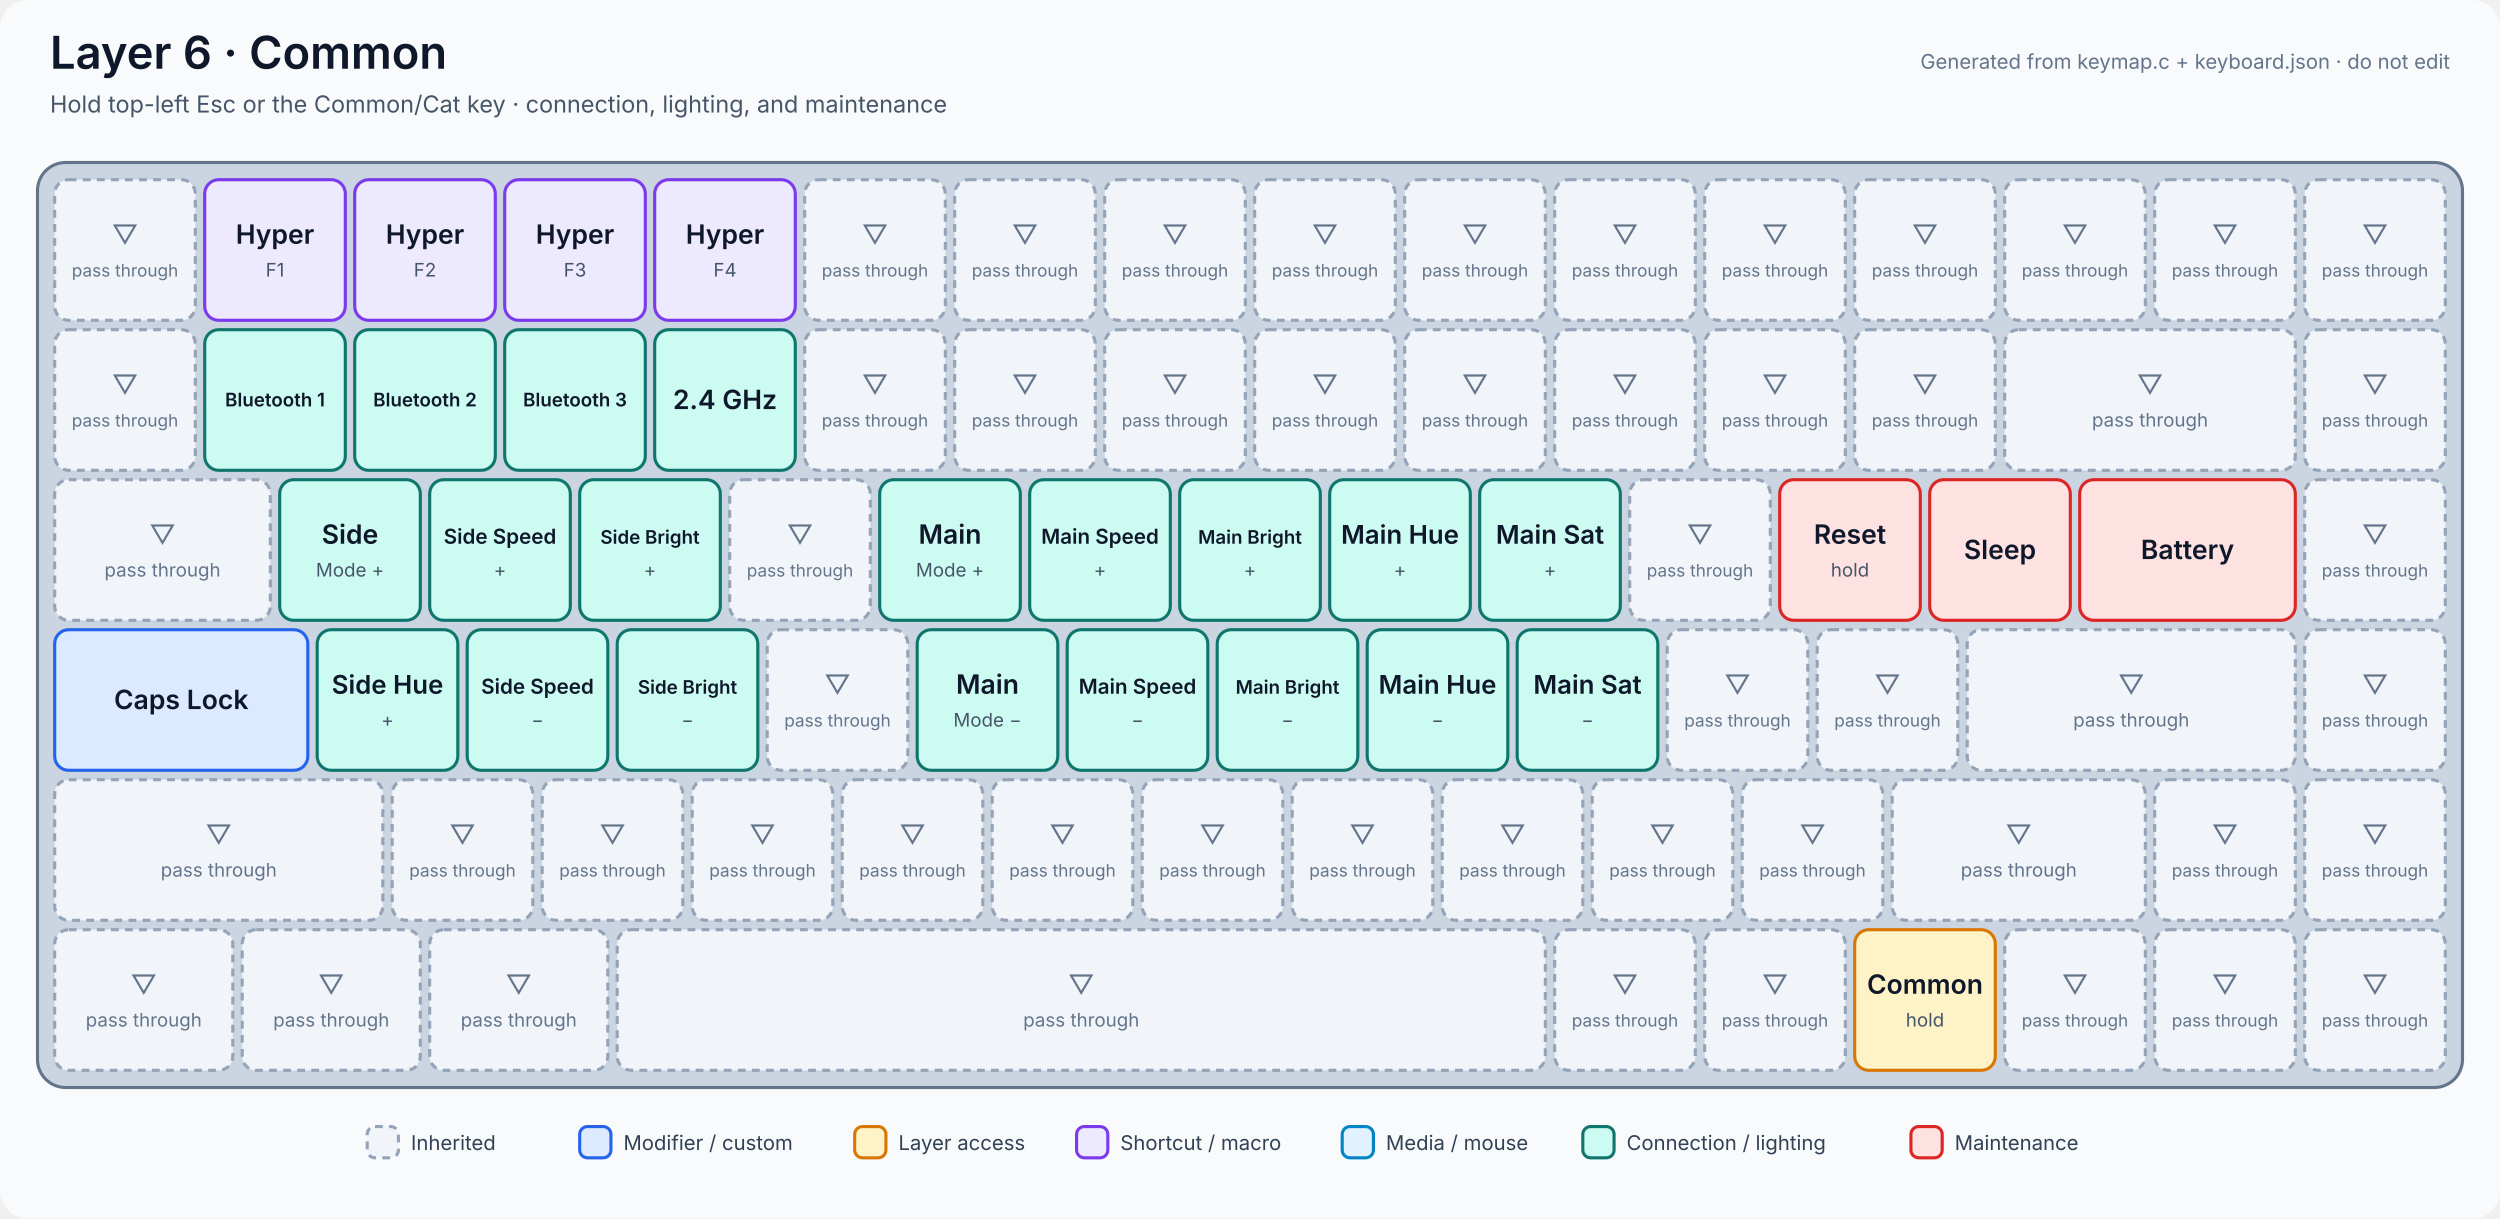
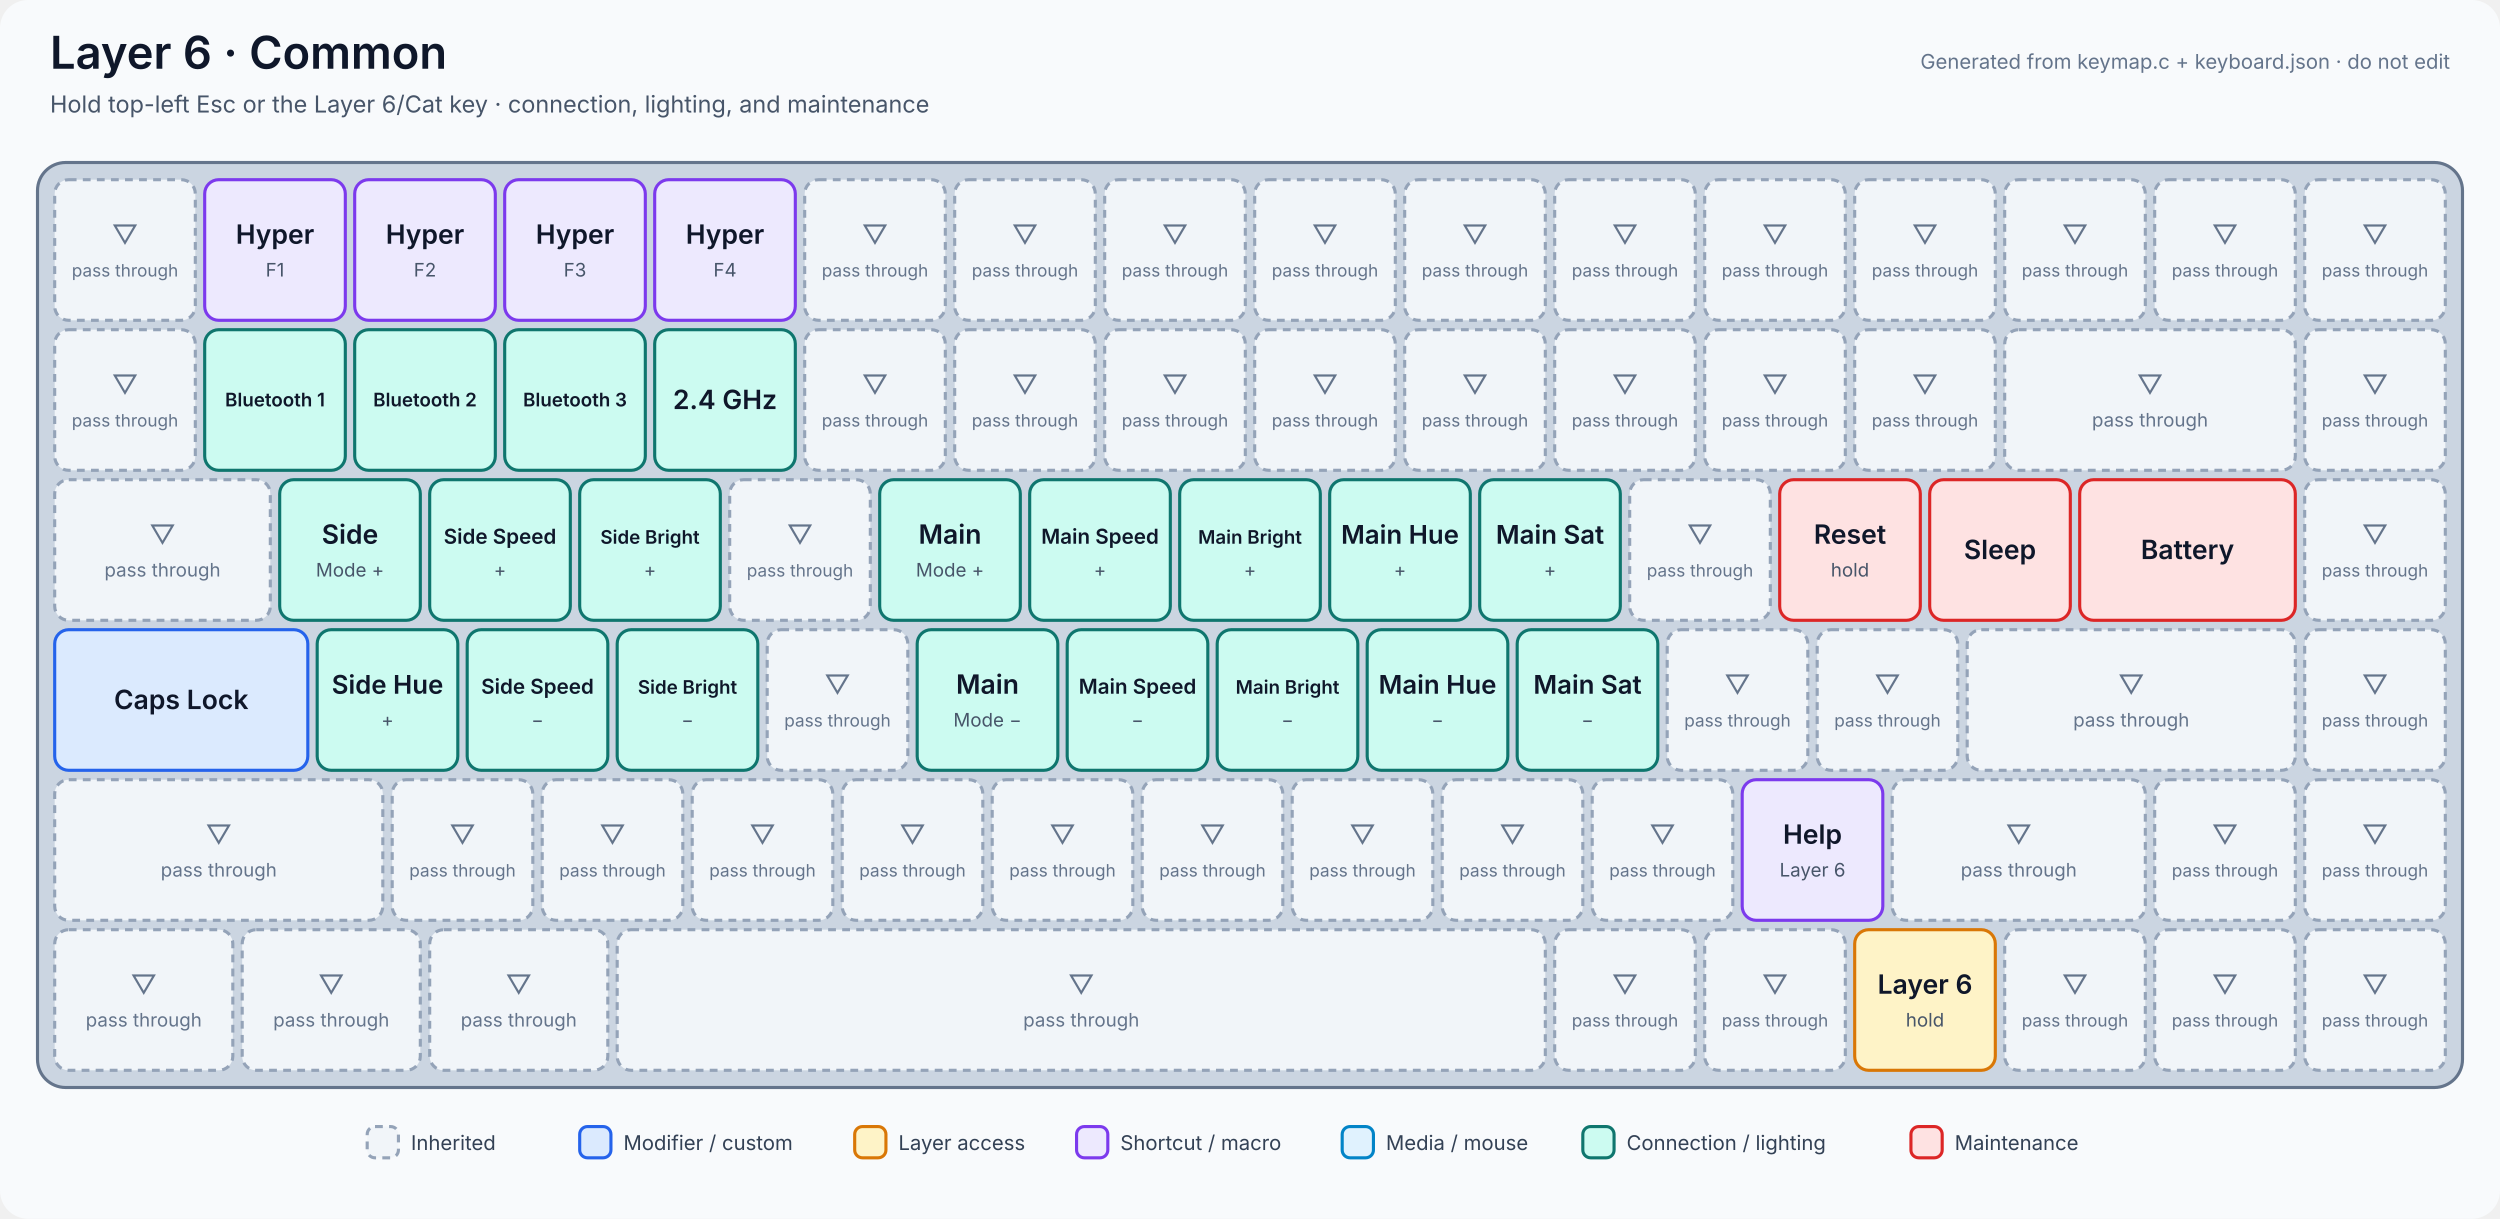
<svg xmlns="http://www.w3.org/2000/svg" width="1600" height="780" viewBox="0 0 1600 780" role="img" aria-labelledby="title desc">
  <style>
    .canvas { fill: #f8fafc; }
    .board { fill: #cbd5e1; stroke: #64748b; stroke-width: 2; }
    text { font-family: -apple-system, BlinkMacSystemFont, "Segoe UI", sans-serif; fill: #0f172a; }
    .doc-title { font-size: 29px; font-weight: 600; }
    .doc-subtitle { font-size: 15px; fill: #475569; }
    .source-note { font-size: 13px; fill: #64748b; text-anchor: end; }
    .key rect { stroke-width: 2; }
    .key-primary, .key-secondary { text-anchor: middle; dominant-baseline: auto; }
    .key-primary { font-weight: 600; }
    .key-secondary { fill: #475569; }
    .key-normal rect { fill: #ffffff; stroke: #94a3b8; }
    .key-inherited rect, .legend-swatch.key-inherited { fill: #f1f5f9; stroke: #94a3b8; stroke-dasharray: 5 4; }
    .key-inherited text { fill: #64748b; font-weight: 400; }
    .key-modifier rect, .legend-swatch.key-modifier { fill: #dbeafe; stroke: #2563eb; }
    .key-layer rect, .legend-swatch.key-layer { fill: #fef3c7; stroke: #d97706; }
    .key-shortcut rect, .legend-swatch.key-shortcut { fill: #ede9fe; stroke: #7c3aed; }
    .key-action rect, .legend-swatch.key-action { fill: #e0f2fe; stroke: #0284c7; }
    .key-hardware rect, .legend-swatch.key-hardware { fill: #ccfbf1; stroke: #0f766e; }
    .key-system rect, .legend-swatch.key-system { fill: #fee2e2; stroke: #dc2626; }
    .legend text { font-size: 13px; fill: #334155; }
    .legend-swatch { stroke-width: 2; }
  </style>
  <rect class="canvas" width="1600" height="780" rx="18" />
  <text class="doc-title" x="32" y="44">Layer 6 · Common</text>
-   <text class="doc-subtitle" x="32" y="72">Hold top-left Esc or the Common/Cat key · connection, lighting, and maintenance</text>
+   <text class="doc-subtitle" x="32" y="72">Hold top-left Esc or the Layer 6/Cat key · connection, lighting, and maintenance</text>
  <text class="source-note" x="1568" y="44">Generated from keymap.c + keyboard.json · do not edit</text>
  <rect class="board" x="24" y="104" width="1552" height="592" rx="18" />
  <g class="key key-inherited">
    <rect x="35.0" y="115.0" width="90.0" height="90.0" rx="9" />
    <text class="key-primary" x="80.0" y="156.0" style="font-size:17.0px">▽</text>
    <text class="key-secondary" x="80.0" y="177.0" style="font-size:11.0px">pass through</text>
  </g>
  <g class="key key-shortcut">
    <rect x="131.0" y="115.0" width="90.0" height="90.0" rx="9" />
    <text class="key-primary" x="176.0" y="156.0" style="font-size:17.0px">Hyper</text>
    <text class="key-secondary" x="176.0" y="177.0" style="font-size:12.0px">F1</text>
  </g>
  <g class="key key-shortcut">
    <rect x="227.0" y="115.0" width="90.0" height="90.0" rx="9" />
    <text class="key-primary" x="272.0" y="156.0" style="font-size:17.0px">Hyper</text>
    <text class="key-secondary" x="272.0" y="177.0" style="font-size:12.0px">F2</text>
  </g>
  <g class="key key-shortcut">
    <rect x="323.0" y="115.0" width="90.0" height="90.0" rx="9" />
    <text class="key-primary" x="368.0" y="156.0" style="font-size:17.0px">Hyper</text>
    <text class="key-secondary" x="368.0" y="177.0" style="font-size:12.0px">F3</text>
  </g>
  <g class="key key-shortcut">
    <rect x="419.0" y="115.0" width="90.0" height="90.0" rx="9" />
    <text class="key-primary" x="464.0" y="156.0" style="font-size:17.0px">Hyper</text>
    <text class="key-secondary" x="464.0" y="177.0" style="font-size:12.0px">F4</text>
  </g>
  <g class="key key-inherited">
    <rect x="515.0" y="115.0" width="90.0" height="90.0" rx="9" />
    <text class="key-primary" x="560.0" y="156.0" style="font-size:17.0px">▽</text>
    <text class="key-secondary" x="560.0" y="177.0" style="font-size:11.0px">pass through</text>
  </g>
  <g class="key key-inherited">
    <rect x="611.0" y="115.0" width="90.0" height="90.0" rx="9" />
    <text class="key-primary" x="656.0" y="156.0" style="font-size:17.0px">▽</text>
    <text class="key-secondary" x="656.0" y="177.0" style="font-size:11.0px">pass through</text>
  </g>
  <g class="key key-inherited">
    <rect x="707.0" y="115.0" width="90.0" height="90.0" rx="9" />
    <text class="key-primary" x="752.0" y="156.0" style="font-size:17.0px">▽</text>
    <text class="key-secondary" x="752.0" y="177.0" style="font-size:11.0px">pass through</text>
  </g>
  <g class="key key-inherited">
    <rect x="803.0" y="115.0" width="90.0" height="90.0" rx="9" />
    <text class="key-primary" x="848.0" y="156.0" style="font-size:17.0px">▽</text>
    <text class="key-secondary" x="848.0" y="177.0" style="font-size:11.0px">pass through</text>
  </g>
  <g class="key key-inherited">
    <rect x="899.0" y="115.0" width="90.0" height="90.0" rx="9" />
    <text class="key-primary" x="944.0" y="156.0" style="font-size:17.0px">▽</text>
    <text class="key-secondary" x="944.0" y="177.0" style="font-size:11.0px">pass through</text>
  </g>
  <g class="key key-inherited">
    <rect x="995.0" y="115.0" width="90.0" height="90.0" rx="9" />
    <text class="key-primary" x="1040.0" y="156.0" style="font-size:17.0px">▽</text>
    <text class="key-secondary" x="1040.0" y="177.0" style="font-size:11.0px">pass through</text>
  </g>
  <g class="key key-inherited">
    <rect x="1091.0" y="115.0" width="90.0" height="90.0" rx="9" />
    <text class="key-primary" x="1136.0" y="156.0" style="font-size:17.0px">▽</text>
    <text class="key-secondary" x="1136.0" y="177.0" style="font-size:11.0px">pass through</text>
  </g>
  <g class="key key-inherited">
    <rect x="1187.0" y="115.0" width="90.0" height="90.0" rx="9" />
    <text class="key-primary" x="1232.0" y="156.0" style="font-size:17.0px">▽</text>
    <text class="key-secondary" x="1232.0" y="177.0" style="font-size:11.0px">pass through</text>
  </g>
  <g class="key key-inherited">
    <rect x="1283.0" y="115.0" width="90.0" height="90.0" rx="9" />
    <text class="key-primary" x="1328.0" y="156.0" style="font-size:17.0px">▽</text>
    <text class="key-secondary" x="1328.0" y="177.0" style="font-size:11.0px">pass through</text>
  </g>
  <g class="key key-inherited">
    <rect x="1379.0" y="115.0" width="90.0" height="90.0" rx="9" />
    <text class="key-primary" x="1424.0" y="156.0" style="font-size:17.0px">▽</text>
    <text class="key-secondary" x="1424.0" y="177.0" style="font-size:11.0px">pass through</text>
  </g>
  <g class="key key-inherited">
    <rect x="1475.0" y="115.0" width="90.0" height="90.0" rx="9" />
    <text class="key-primary" x="1520.0" y="156.0" style="font-size:17.0px">▽</text>
    <text class="key-secondary" x="1520.0" y="177.0" style="font-size:11.0px">pass through</text>
  </g>
  <g class="key key-inherited">
    <rect x="35.0" y="211.0" width="90.0" height="90.0" rx="9" />
    <text class="key-primary" x="80.0" y="252.0" style="font-size:17.0px">▽</text>
    <text class="key-secondary" x="80.0" y="273.0" style="font-size:11.0px">pass through</text>
  </g>
  <g class="key key-hardware">
    <rect x="131.0" y="211.0" width="90.0" height="90.0" rx="9" />
    <text class="key-primary" x="176.0" y="260.1" style="font-size:12.0px">Bluetooth 1</text>
  </g>
  <g class="key key-hardware">
    <rect x="227.0" y="211.0" width="90.0" height="90.0" rx="9" />
    <text class="key-primary" x="272.0" y="260.1" style="font-size:12.0px">Bluetooth 2</text>
  </g>
  <g class="key key-hardware">
    <rect x="323.0" y="211.0" width="90.0" height="90.0" rx="9" />
    <text class="key-primary" x="368.0" y="260.1" style="font-size:12.0px">Bluetooth 3</text>
  </g>
  <g class="key key-hardware">
    <rect x="419.0" y="211.0" width="90.0" height="90.0" rx="9" />
    <text class="key-primary" x="464.0" y="261.8" style="font-size:17.0px">2.4 GHz</text>
  </g>
  <g class="key key-inherited">
    <rect x="515.0" y="211.0" width="90.0" height="90.0" rx="9" />
    <text class="key-primary" x="560.0" y="252.0" style="font-size:17.0px">▽</text>
    <text class="key-secondary" x="560.0" y="273.0" style="font-size:11.0px">pass through</text>
  </g>
  <g class="key key-inherited">
    <rect x="611.0" y="211.0" width="90.0" height="90.0" rx="9" />
    <text class="key-primary" x="656.0" y="252.0" style="font-size:17.0px">▽</text>
    <text class="key-secondary" x="656.0" y="273.0" style="font-size:11.0px">pass through</text>
  </g>
  <g class="key key-inherited">
    <rect x="707.0" y="211.0" width="90.0" height="90.0" rx="9" />
    <text class="key-primary" x="752.0" y="252.0" style="font-size:17.0px">▽</text>
    <text class="key-secondary" x="752.0" y="273.0" style="font-size:11.0px">pass through</text>
  </g>
  <g class="key key-inherited">
    <rect x="803.0" y="211.0" width="90.0" height="90.0" rx="9" />
    <text class="key-primary" x="848.0" y="252.0" style="font-size:17.0px">▽</text>
    <text class="key-secondary" x="848.0" y="273.0" style="font-size:11.0px">pass through</text>
  </g>
  <g class="key key-inherited">
    <rect x="899.0" y="211.0" width="90.0" height="90.0" rx="9" />
    <text class="key-primary" x="944.0" y="252.0" style="font-size:17.0px">▽</text>
    <text class="key-secondary" x="944.0" y="273.0" style="font-size:11.0px">pass through</text>
  </g>
  <g class="key key-inherited">
    <rect x="995.0" y="211.0" width="90.0" height="90.0" rx="9" />
    <text class="key-primary" x="1040.0" y="252.0" style="font-size:17.0px">▽</text>
    <text class="key-secondary" x="1040.0" y="273.0" style="font-size:11.0px">pass through</text>
  </g>
  <g class="key key-inherited">
    <rect x="1091.0" y="211.0" width="90.0" height="90.0" rx="9" />
    <text class="key-primary" x="1136.0" y="252.0" style="font-size:17.0px">▽</text>
    <text class="key-secondary" x="1136.0" y="273.0" style="font-size:11.0px">pass through</text>
  </g>
  <g class="key key-inherited">
    <rect x="1187.0" y="211.0" width="90.0" height="90.0" rx="9" />
    <text class="key-primary" x="1232.0" y="252.0" style="font-size:17.0px">▽</text>
    <text class="key-secondary" x="1232.0" y="273.0" style="font-size:11.0px">pass through</text>
  </g>
  <g class="key key-inherited">
    <rect x="1283.0" y="211.0" width="186.0" height="90.0" rx="9" />
    <text class="key-primary" x="1376.0" y="252.0" style="font-size:17.0px">▽</text>
    <text class="key-secondary" x="1376.0" y="273.0" style="font-size:12.0px">pass through</text>
  </g>
  <g class="key key-inherited">
    <rect x="1475.0" y="211.0" width="90.0" height="90.0" rx="9" />
    <text class="key-primary" x="1520.0" y="252.0" style="font-size:17.0px">▽</text>
    <text class="key-secondary" x="1520.0" y="273.0" style="font-size:11.0px">pass through</text>
  </g>
  <g class="key key-inherited">
    <rect x="35.0" y="307.0" width="138.0" height="90.0" rx="9" />
    <text class="key-primary" x="104.0" y="348.0" style="font-size:17.0px">▽</text>
    <text class="key-secondary" x="104.0" y="369.0" style="font-size:12.0px">pass through</text>
  </g>
  <g class="key key-hardware">
    <rect x="179.0" y="307.0" width="90.0" height="90.0" rx="9" />
    <text class="key-primary" x="224.0" y="348.0" style="font-size:17.0px">Side</text>
    <text class="key-secondary" x="224.0" y="369.0" style="font-size:12.0px">Mode +</text>
  </g>
  <g class="key key-hardware">
    <rect x="275.0" y="307.0" width="90.0" height="90.0" rx="9" />
    <text class="key-primary" x="320.0" y="348.0" style="font-size:13.2px">Side Speed</text>
    <text class="key-secondary" x="320.0" y="369.0" style="font-size:12.0px">+</text>
  </g>
  <g class="key key-hardware">
    <rect x="371.0" y="307.0" width="90.0" height="90.0" rx="9" />
    <text class="key-primary" x="416.0" y="348.0" style="font-size:12.0px">Side Bright</text>
    <text class="key-secondary" x="416.0" y="369.0" style="font-size:12.0px">+</text>
  </g>
  <g class="key key-inherited">
    <rect x="467.0" y="307.0" width="90.0" height="90.0" rx="9" />
    <text class="key-primary" x="512.0" y="348.0" style="font-size:17.0px">▽</text>
    <text class="key-secondary" x="512.0" y="369.0" style="font-size:11.0px">pass through</text>
  </g>
  <g class="key key-hardware">
    <rect x="563.0" y="307.0" width="90.0" height="90.0" rx="9" />
    <text class="key-primary" x="608.0" y="348.0" style="font-size:17.0px">Main</text>
    <text class="key-secondary" x="608.0" y="369.0" style="font-size:12.0px">Mode +</text>
  </g>
  <g class="key key-hardware">
    <rect x="659.0" y="307.0" width="90.0" height="90.0" rx="9" />
    <text class="key-primary" x="704.0" y="348.0" style="font-size:13.2px">Main Speed</text>
    <text class="key-secondary" x="704.0" y="369.0" style="font-size:12.0px">+</text>
  </g>
  <g class="key key-hardware">
    <rect x="755.0" y="307.0" width="90.0" height="90.0" rx="9" />
    <text class="key-primary" x="800.0" y="348.0" style="font-size:12.0px">Main Bright</text>
    <text class="key-secondary" x="800.0" y="369.0" style="font-size:12.0px">+</text>
  </g>
  <g class="key key-hardware">
    <rect x="851.0" y="307.0" width="90.0" height="90.0" rx="9" />
    <text class="key-primary" x="896.0" y="348.0" style="font-size:16.5px">Main Hue</text>
    <text class="key-secondary" x="896.0" y="369.0" style="font-size:12.0px">+</text>
  </g>
  <g class="key key-hardware">
    <rect x="947.0" y="307.0" width="90.0" height="90.0" rx="9" />
    <text class="key-primary" x="992.0" y="348.0" style="font-size:16.5px">Main Sat</text>
    <text class="key-secondary" x="992.0" y="369.0" style="font-size:12.0px">+</text>
  </g>
  <g class="key key-inherited">
    <rect x="1043.0" y="307.0" width="90.0" height="90.0" rx="9" />
    <text class="key-primary" x="1088.0" y="348.0" style="font-size:17.0px">▽</text>
    <text class="key-secondary" x="1088.0" y="369.0" style="font-size:11.0px">pass through</text>
  </g>
  <g class="key key-system">
    <rect x="1139.0" y="307.0" width="90.0" height="90.0" rx="9" />
    <text class="key-primary" x="1184.0" y="348.0" style="font-size:17.0px">Reset</text>
    <text class="key-secondary" x="1184.0" y="369.0" style="font-size:12.0px">hold</text>
  </g>
  <g class="key key-system">
    <rect x="1235.0" y="307.0" width="90.0" height="90.0" rx="9" />
    <text class="key-primary" x="1280.0" y="357.8" style="font-size:17.0px">Sleep</text>
  </g>
  <g class="key key-system">
    <rect x="1331.0" y="307.0" width="138.0" height="90.0" rx="9" />
    <text class="key-primary" x="1400.0" y="357.8" style="font-size:17.0px">Battery</text>
  </g>
  <g class="key key-inherited">
    <rect x="1475.0" y="307.0" width="90.0" height="90.0" rx="9" />
    <text class="key-primary" x="1520.0" y="348.0" style="font-size:17.0px">▽</text>
    <text class="key-secondary" x="1520.0" y="369.0" style="font-size:11.0px">pass through</text>
  </g>
  <g class="key key-modifier">
    <rect x="35.0" y="403.0" width="162.0" height="90.0" rx="9" />
    <text class="key-primary" x="116.0" y="453.8" style="font-size:17.0px">Caps Lock</text>
  </g>
  <g class="key key-hardware">
    <rect x="203.0" y="403.0" width="90.0" height="90.0" rx="9" />
    <text class="key-primary" x="248.0" y="444.0" style="font-size:16.5px">Side Hue</text>
    <text class="key-secondary" x="248.0" y="465.0" style="font-size:12.0px">+</text>
  </g>
  <g class="key key-hardware">
    <rect x="299.0" y="403.0" width="90.0" height="90.0" rx="9" />
    <text class="key-primary" x="344.0" y="444.0" style="font-size:13.2px">Side Speed</text>
    <text class="key-secondary" x="344.0" y="465.0" style="font-size:12.0px">−</text>
  </g>
  <g class="key key-hardware">
    <rect x="395.0" y="403.0" width="90.0" height="90.0" rx="9" />
    <text class="key-primary" x="440.0" y="444.0" style="font-size:12.0px">Side Bright</text>
    <text class="key-secondary" x="440.0" y="465.0" style="font-size:12.0px">−</text>
  </g>
  <g class="key key-inherited">
    <rect x="491.0" y="403.0" width="90.0" height="90.0" rx="9" />
    <text class="key-primary" x="536.0" y="444.0" style="font-size:17.0px">▽</text>
    <text class="key-secondary" x="536.0" y="465.0" style="font-size:11.0px">pass through</text>
  </g>
  <g class="key key-hardware">
    <rect x="587.0" y="403.0" width="90.0" height="90.0" rx="9" />
    <text class="key-primary" x="632.0" y="444.0" style="font-size:17.0px">Main</text>
    <text class="key-secondary" x="632.0" y="465.0" style="font-size:12.0px">Mode −</text>
  </g>
  <g class="key key-hardware">
    <rect x="683.0" y="403.0" width="90.0" height="90.0" rx="9" />
    <text class="key-primary" x="728.0" y="444.0" style="font-size:13.2px">Main Speed</text>
    <text class="key-secondary" x="728.0" y="465.0" style="font-size:12.0px">−</text>
  </g>
  <g class="key key-hardware">
    <rect x="779.0" y="403.0" width="90.0" height="90.0" rx="9" />
    <text class="key-primary" x="824.0" y="444.0" style="font-size:12.0px">Main Bright</text>
    <text class="key-secondary" x="824.0" y="465.0" style="font-size:12.0px">−</text>
  </g>
  <g class="key key-hardware">
    <rect x="875.0" y="403.0" width="90.0" height="90.0" rx="9" />
    <text class="key-primary" x="920.0" y="444.0" style="font-size:16.5px">Main Hue</text>
    <text class="key-secondary" x="920.0" y="465.0" style="font-size:12.0px">−</text>
  </g>
  <g class="key key-hardware">
    <rect x="971.0" y="403.0" width="90.0" height="90.0" rx="9" />
    <text class="key-primary" x="1016.0" y="444.0" style="font-size:16.5px">Main Sat</text>
    <text class="key-secondary" x="1016.0" y="465.0" style="font-size:12.0px">−</text>
  </g>
  <g class="key key-inherited">
    <rect x="1067.0" y="403.0" width="90.0" height="90.0" rx="9" />
    <text class="key-primary" x="1112.0" y="444.0" style="font-size:17.0px">▽</text>
    <text class="key-secondary" x="1112.0" y="465.0" style="font-size:11.0px">pass through</text>
  </g>
  <g class="key key-inherited">
    <rect x="1163.0" y="403.0" width="90.0" height="90.0" rx="9" />
    <text class="key-primary" x="1208.0" y="444.0" style="font-size:17.0px">▽</text>
    <text class="key-secondary" x="1208.0" y="465.0" style="font-size:11.0px">pass through</text>
  </g>
  <g class="key key-inherited">
    <rect x="1259.0" y="403.0" width="210.0" height="90.0" rx="9" />
    <text class="key-primary" x="1364.0" y="444.0" style="font-size:17.0px">▽</text>
    <text class="key-secondary" x="1364.0" y="465.0" style="font-size:12.0px">pass through</text>
  </g>
  <g class="key key-inherited">
    <rect x="1475.0" y="403.0" width="90.0" height="90.0" rx="9" />
    <text class="key-primary" x="1520.0" y="444.0" style="font-size:17.0px">▽</text>
    <text class="key-secondary" x="1520.0" y="465.0" style="font-size:11.0px">pass through</text>
  </g>
  <g class="key key-inherited">
    <rect x="35.0" y="499.0" width="210.0" height="90.0" rx="9" />
    <text class="key-primary" x="140.0" y="540.0" style="font-size:17.0px">▽</text>
    <text class="key-secondary" x="140.0" y="561.0" style="font-size:12.0px">pass through</text>
  </g>
  <g class="key key-inherited">
    <rect x="251.0" y="499.0" width="90.0" height="90.0" rx="9" />
    <text class="key-primary" x="296.0" y="540.0" style="font-size:17.0px">▽</text>
    <text class="key-secondary" x="296.0" y="561.0" style="font-size:11.0px">pass through</text>
  </g>
  <g class="key key-inherited">
    <rect x="347.0" y="499.0" width="90.0" height="90.0" rx="9" />
    <text class="key-primary" x="392.0" y="540.0" style="font-size:17.0px">▽</text>
    <text class="key-secondary" x="392.0" y="561.0" style="font-size:11.0px">pass through</text>
  </g>
  <g class="key key-inherited">
    <rect x="443.0" y="499.0" width="90.0" height="90.0" rx="9" />
    <text class="key-primary" x="488.0" y="540.0" style="font-size:17.0px">▽</text>
    <text class="key-secondary" x="488.0" y="561.0" style="font-size:11.0px">pass through</text>
  </g>
  <g class="key key-inherited">
    <rect x="539.0" y="499.0" width="90.0" height="90.0" rx="9" />
    <text class="key-primary" x="584.0" y="540.0" style="font-size:17.0px">▽</text>
    <text class="key-secondary" x="584.0" y="561.0" style="font-size:11.0px">pass through</text>
  </g>
  <g class="key key-inherited">
    <rect x="635.0" y="499.0" width="90.0" height="90.0" rx="9" />
    <text class="key-primary" x="680.0" y="540.0" style="font-size:17.0px">▽</text>
    <text class="key-secondary" x="680.0" y="561.0" style="font-size:11.0px">pass through</text>
  </g>
  <g class="key key-inherited">
    <rect x="731.0" y="499.0" width="90.0" height="90.0" rx="9" />
    <text class="key-primary" x="776.0" y="540.0" style="font-size:17.0px">▽</text>
    <text class="key-secondary" x="776.0" y="561.0" style="font-size:11.0px">pass through</text>
  </g>
  <g class="key key-inherited">
    <rect x="827.0" y="499.0" width="90.0" height="90.0" rx="9" />
    <text class="key-primary" x="872.0" y="540.0" style="font-size:17.0px">▽</text>
    <text class="key-secondary" x="872.0" y="561.0" style="font-size:11.0px">pass through</text>
  </g>
  <g class="key key-inherited">
    <rect x="923.0" y="499.0" width="90.0" height="90.0" rx="9" />
    <text class="key-primary" x="968.0" y="540.0" style="font-size:17.0px">▽</text>
    <text class="key-secondary" x="968.0" y="561.0" style="font-size:11.0px">pass through</text>
  </g>
  <g class="key key-inherited">
    <rect x="1019.0" y="499.0" width="90.0" height="90.0" rx="9" />
    <text class="key-primary" x="1064.0" y="540.0" style="font-size:17.0px">▽</text>
    <text class="key-secondary" x="1064.0" y="561.0" style="font-size:11.0px">pass through</text>
  </g>
-   <g class="key key-inherited">
+   <g class="key key-shortcut">
    <rect x="1115.0" y="499.0" width="90.0" height="90.0" rx="9" />
-     <text class="key-primary" x="1160.0" y="540.0" style="font-size:17.0px">▽</text>
-     <text class="key-secondary" x="1160.0" y="561.0" style="font-size:11.0px">pass through</text>
+     <text class="key-primary" x="1160.0" y="540.0" style="font-size:17.0px">Help</text>
+     <text class="key-secondary" x="1160.0" y="561.0" style="font-size:12.0px">Layer 6</text>
  </g>
  <g class="key key-inherited">
    <rect x="1211.0" y="499.0" width="162.0" height="90.0" rx="9" />
    <text class="key-primary" x="1292.0" y="540.0" style="font-size:17.0px">▽</text>
    <text class="key-secondary" x="1292.0" y="561.0" style="font-size:12.0px">pass through</text>
  </g>
  <g class="key key-inherited">
    <rect x="1379.0" y="499.0" width="90.0" height="90.0" rx="9" />
    <text class="key-primary" x="1424.0" y="540.0" style="font-size:17.0px">▽</text>
    <text class="key-secondary" x="1424.0" y="561.0" style="font-size:11.0px">pass through</text>
  </g>
  <g class="key key-inherited">
    <rect x="1475.0" y="499.0" width="90.0" height="90.0" rx="9" />
    <text class="key-primary" x="1520.0" y="540.0" style="font-size:17.0px">▽</text>
    <text class="key-secondary" x="1520.0" y="561.0" style="font-size:11.0px">pass through</text>
  </g>
  <g class="key key-inherited">
    <rect x="35.0" y="595.0" width="114.0" height="90.0" rx="9" />
    <text class="key-primary" x="92.0" y="636.0" style="font-size:17.0px">▽</text>
    <text class="key-secondary" x="92.0" y="657.0" style="font-size:12.0px">pass through</text>
  </g>
  <g class="key key-inherited">
    <rect x="155.0" y="595.0" width="114.0" height="90.0" rx="9" />
    <text class="key-primary" x="212.0" y="636.0" style="font-size:17.0px">▽</text>
    <text class="key-secondary" x="212.0" y="657.0" style="font-size:12.0px">pass through</text>
  </g>
  <g class="key key-inherited">
    <rect x="275.0" y="595.0" width="114.0" height="90.0" rx="9" />
    <text class="key-primary" x="332.0" y="636.0" style="font-size:17.0px">▽</text>
    <text class="key-secondary" x="332.0" y="657.0" style="font-size:12.0px">pass through</text>
  </g>
  <g class="key key-inherited">
    <rect x="395.0" y="595.0" width="594.0" height="90.0" rx="9" />
    <text class="key-primary" x="692.0" y="636.0" style="font-size:17.0px">▽</text>
    <text class="key-secondary" x="692.0" y="657.0" style="font-size:12.0px">pass through</text>
  </g>
  <g class="key key-inherited">
    <rect x="995.0" y="595.0" width="90.0" height="90.0" rx="9" />
    <text class="key-primary" x="1040.0" y="636.0" style="font-size:17.0px">▽</text>
    <text class="key-secondary" x="1040.0" y="657.0" style="font-size:11.0px">pass through</text>
  </g>
  <g class="key key-inherited">
    <rect x="1091.0" y="595.0" width="90.0" height="90.0" rx="9" />
    <text class="key-primary" x="1136.0" y="636.0" style="font-size:17.0px">▽</text>
    <text class="key-secondary" x="1136.0" y="657.0" style="font-size:11.0px">pass through</text>
  </g>
  <g class="key key-layer">
    <rect x="1187.0" y="595.0" width="90.0" height="90.0" rx="9" />
-     <text class="key-primary" x="1232.0" y="636.0" style="font-size:17.0px">Common</text>
+     <text class="key-primary" x="1232.0" y="636.0" style="font-size:17.0px">Layer 6</text>
    <text class="key-secondary" x="1232.0" y="657.0" style="font-size:12.0px">hold</text>
  </g>
  <g class="key key-inherited">
    <rect x="1283.0" y="595.0" width="90.0" height="90.0" rx="9" />
    <text class="key-primary" x="1328.0" y="636.0" style="font-size:17.0px">▽</text>
    <text class="key-secondary" x="1328.0" y="657.0" style="font-size:11.0px">pass through</text>
  </g>
  <g class="key key-inherited">
    <rect x="1379.0" y="595.0" width="90.0" height="90.0" rx="9" />
    <text class="key-primary" x="1424.0" y="636.0" style="font-size:17.0px">▽</text>
    <text class="key-secondary" x="1424.0" y="657.0" style="font-size:11.0px">pass through</text>
  </g>
  <g class="key key-inherited">
    <rect x="1475.0" y="595.0" width="90.0" height="90.0" rx="9" />
    <text class="key-primary" x="1520.0" y="636.0" style="font-size:17.0px">▽</text>
    <text class="key-secondary" x="1520.0" y="657.0" style="font-size:11.0px">pass through</text>
  </g>
  <g class="legend" aria-label="Key category legend">
    <rect class="legend-swatch key-inherited" x="235.0" y="721" width="20" height="20" rx="5" />
    <text x="263.0" y="736">Inherited</text>
    <rect class="legend-swatch key-modifier" x="371.0" y="721" width="20" height="20" rx="5" />
    <text x="399.0" y="736">Modifier / custom</text>
    <rect class="legend-swatch key-layer" x="547.0" y="721" width="20" height="20" rx="5" />
    <text x="575.0" y="736">Layer access</text>
    <rect class="legend-swatch key-shortcut" x="689.0" y="721" width="20" height="20" rx="5" />
    <text x="717.0" y="736">Shortcut / macro</text>
    <rect class="legend-swatch key-action" x="859.0" y="721" width="20" height="20" rx="5" />
    <text x="887.0" y="736">Media / mouse</text>
    <rect class="legend-swatch key-hardware" x="1013.0" y="721" width="20" height="20" rx="5" />
    <text x="1041.0" y="736">Connection / lighting</text>
    <rect class="legend-swatch key-system" x="1223.0" y="721" width="20" height="20" rx="5" />
    <text x="1251.0" y="736">Maintenance</text>
  </g>
</svg>
